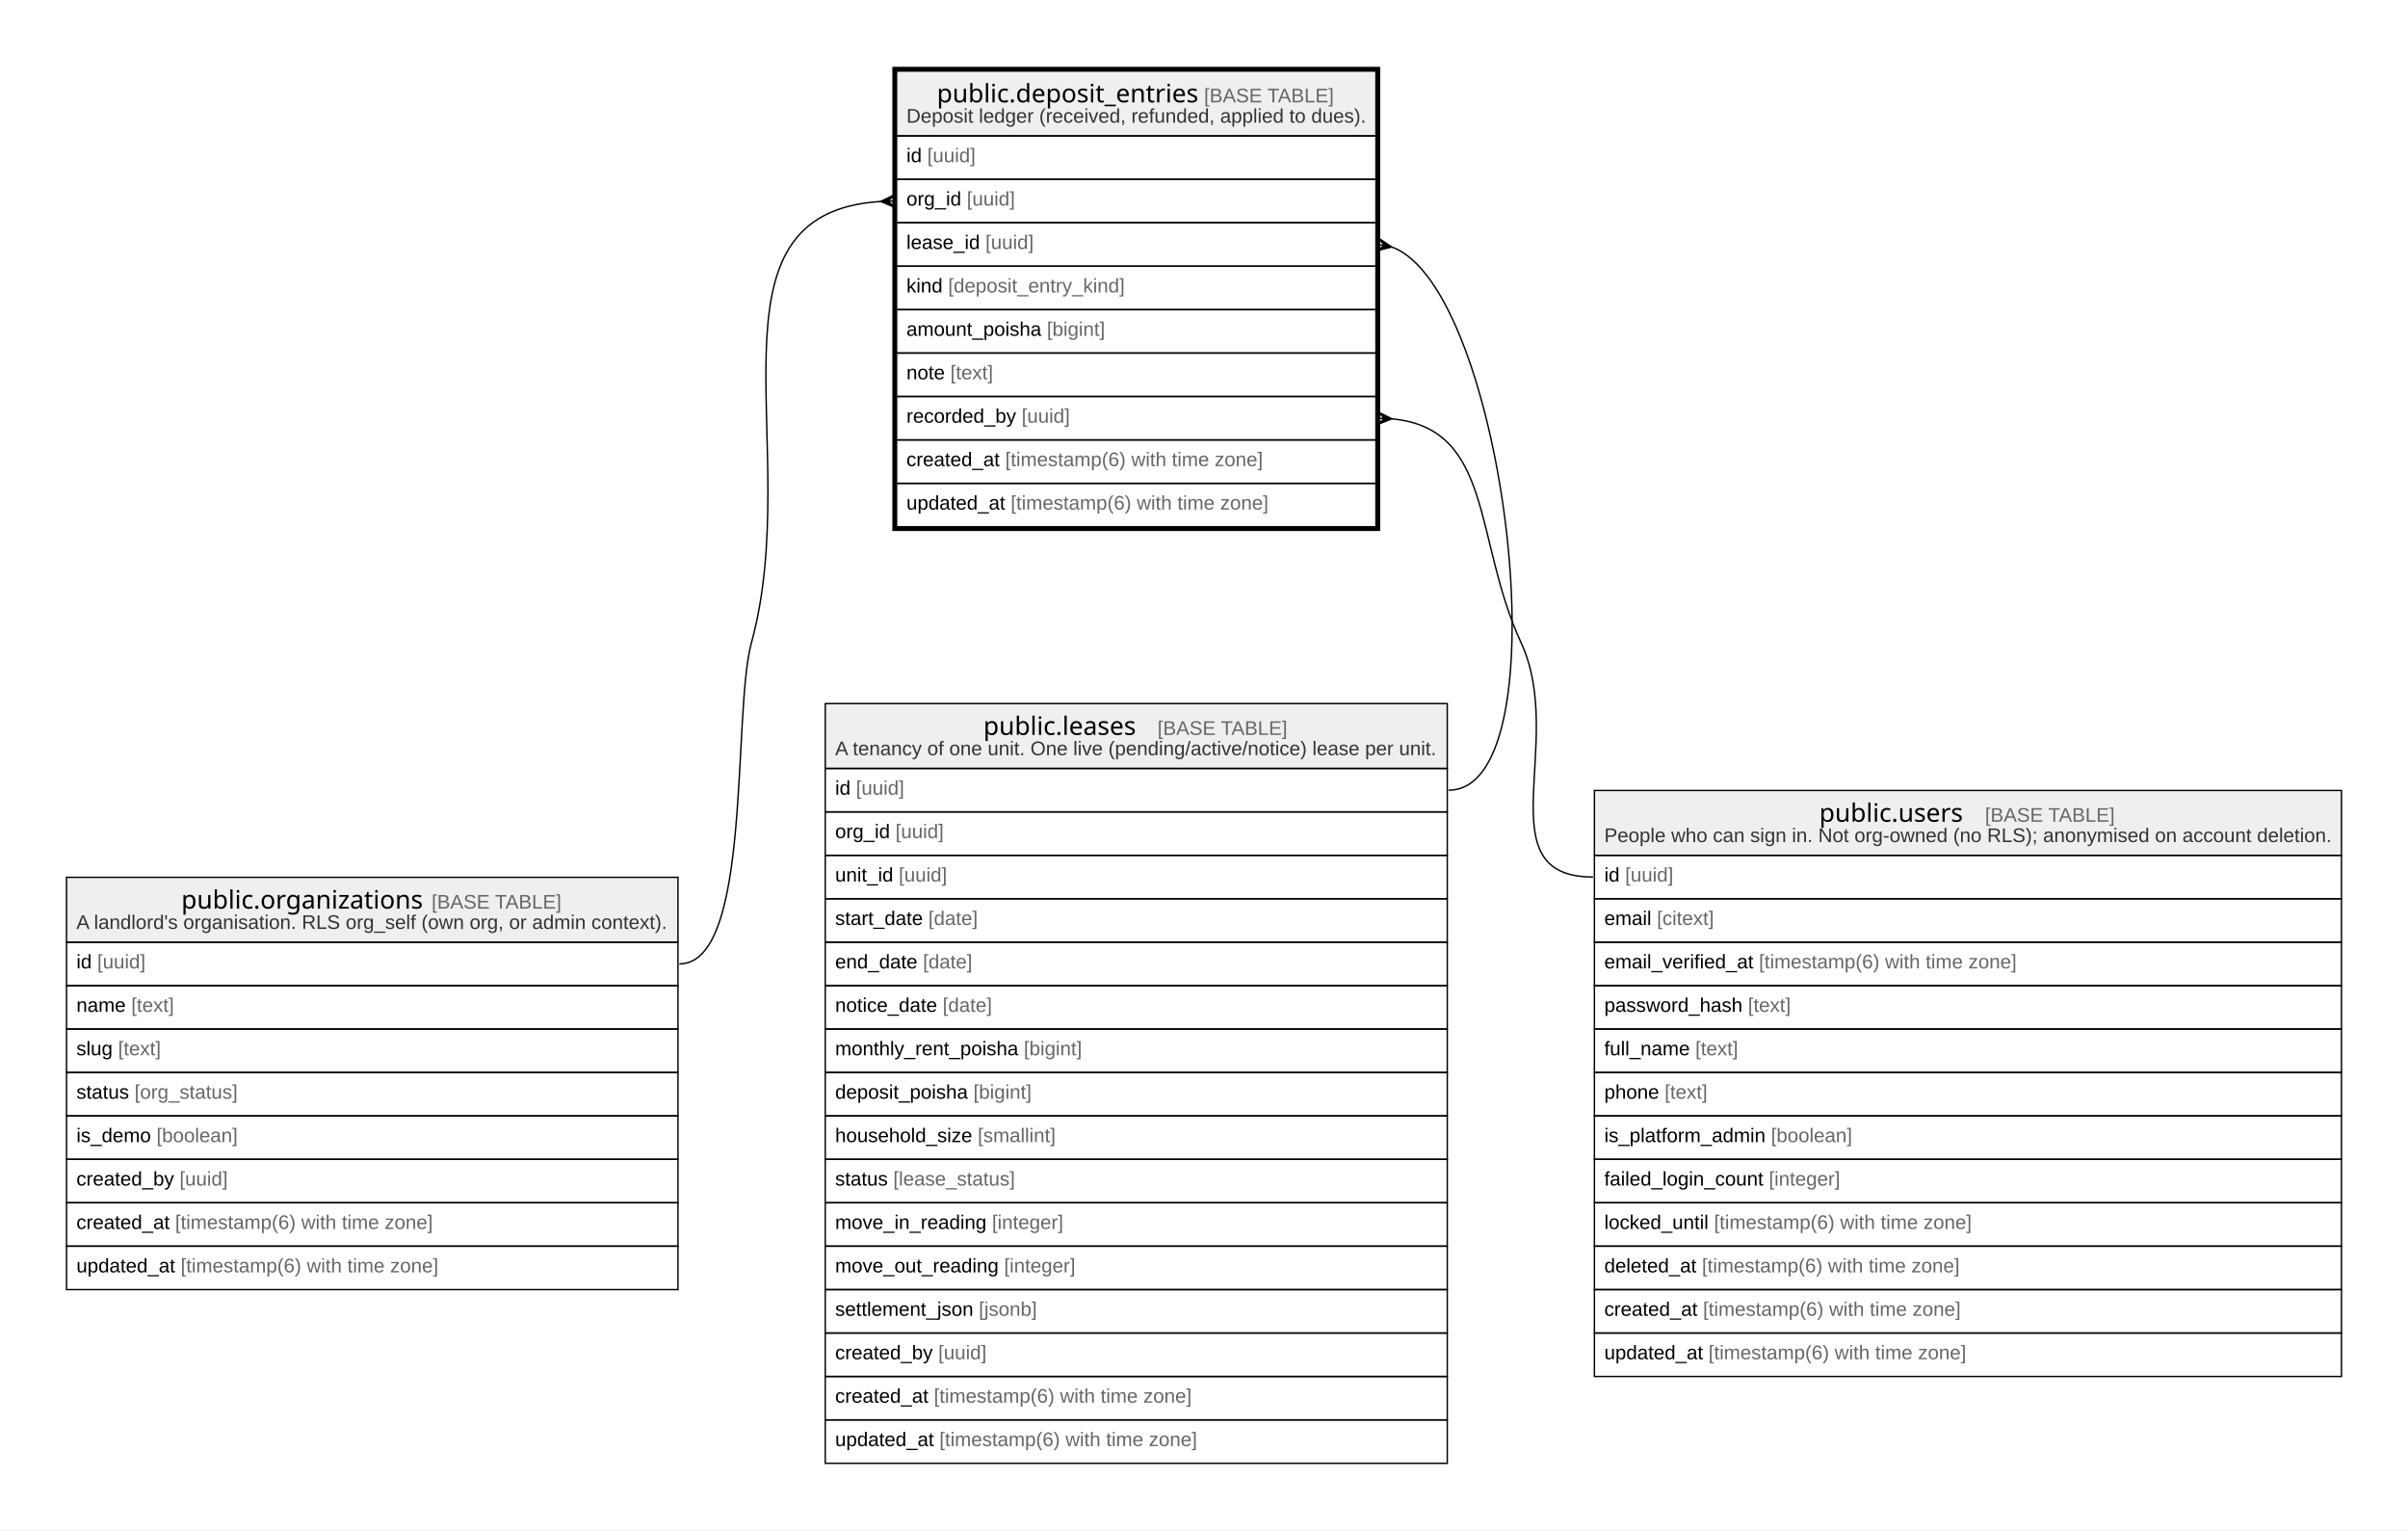
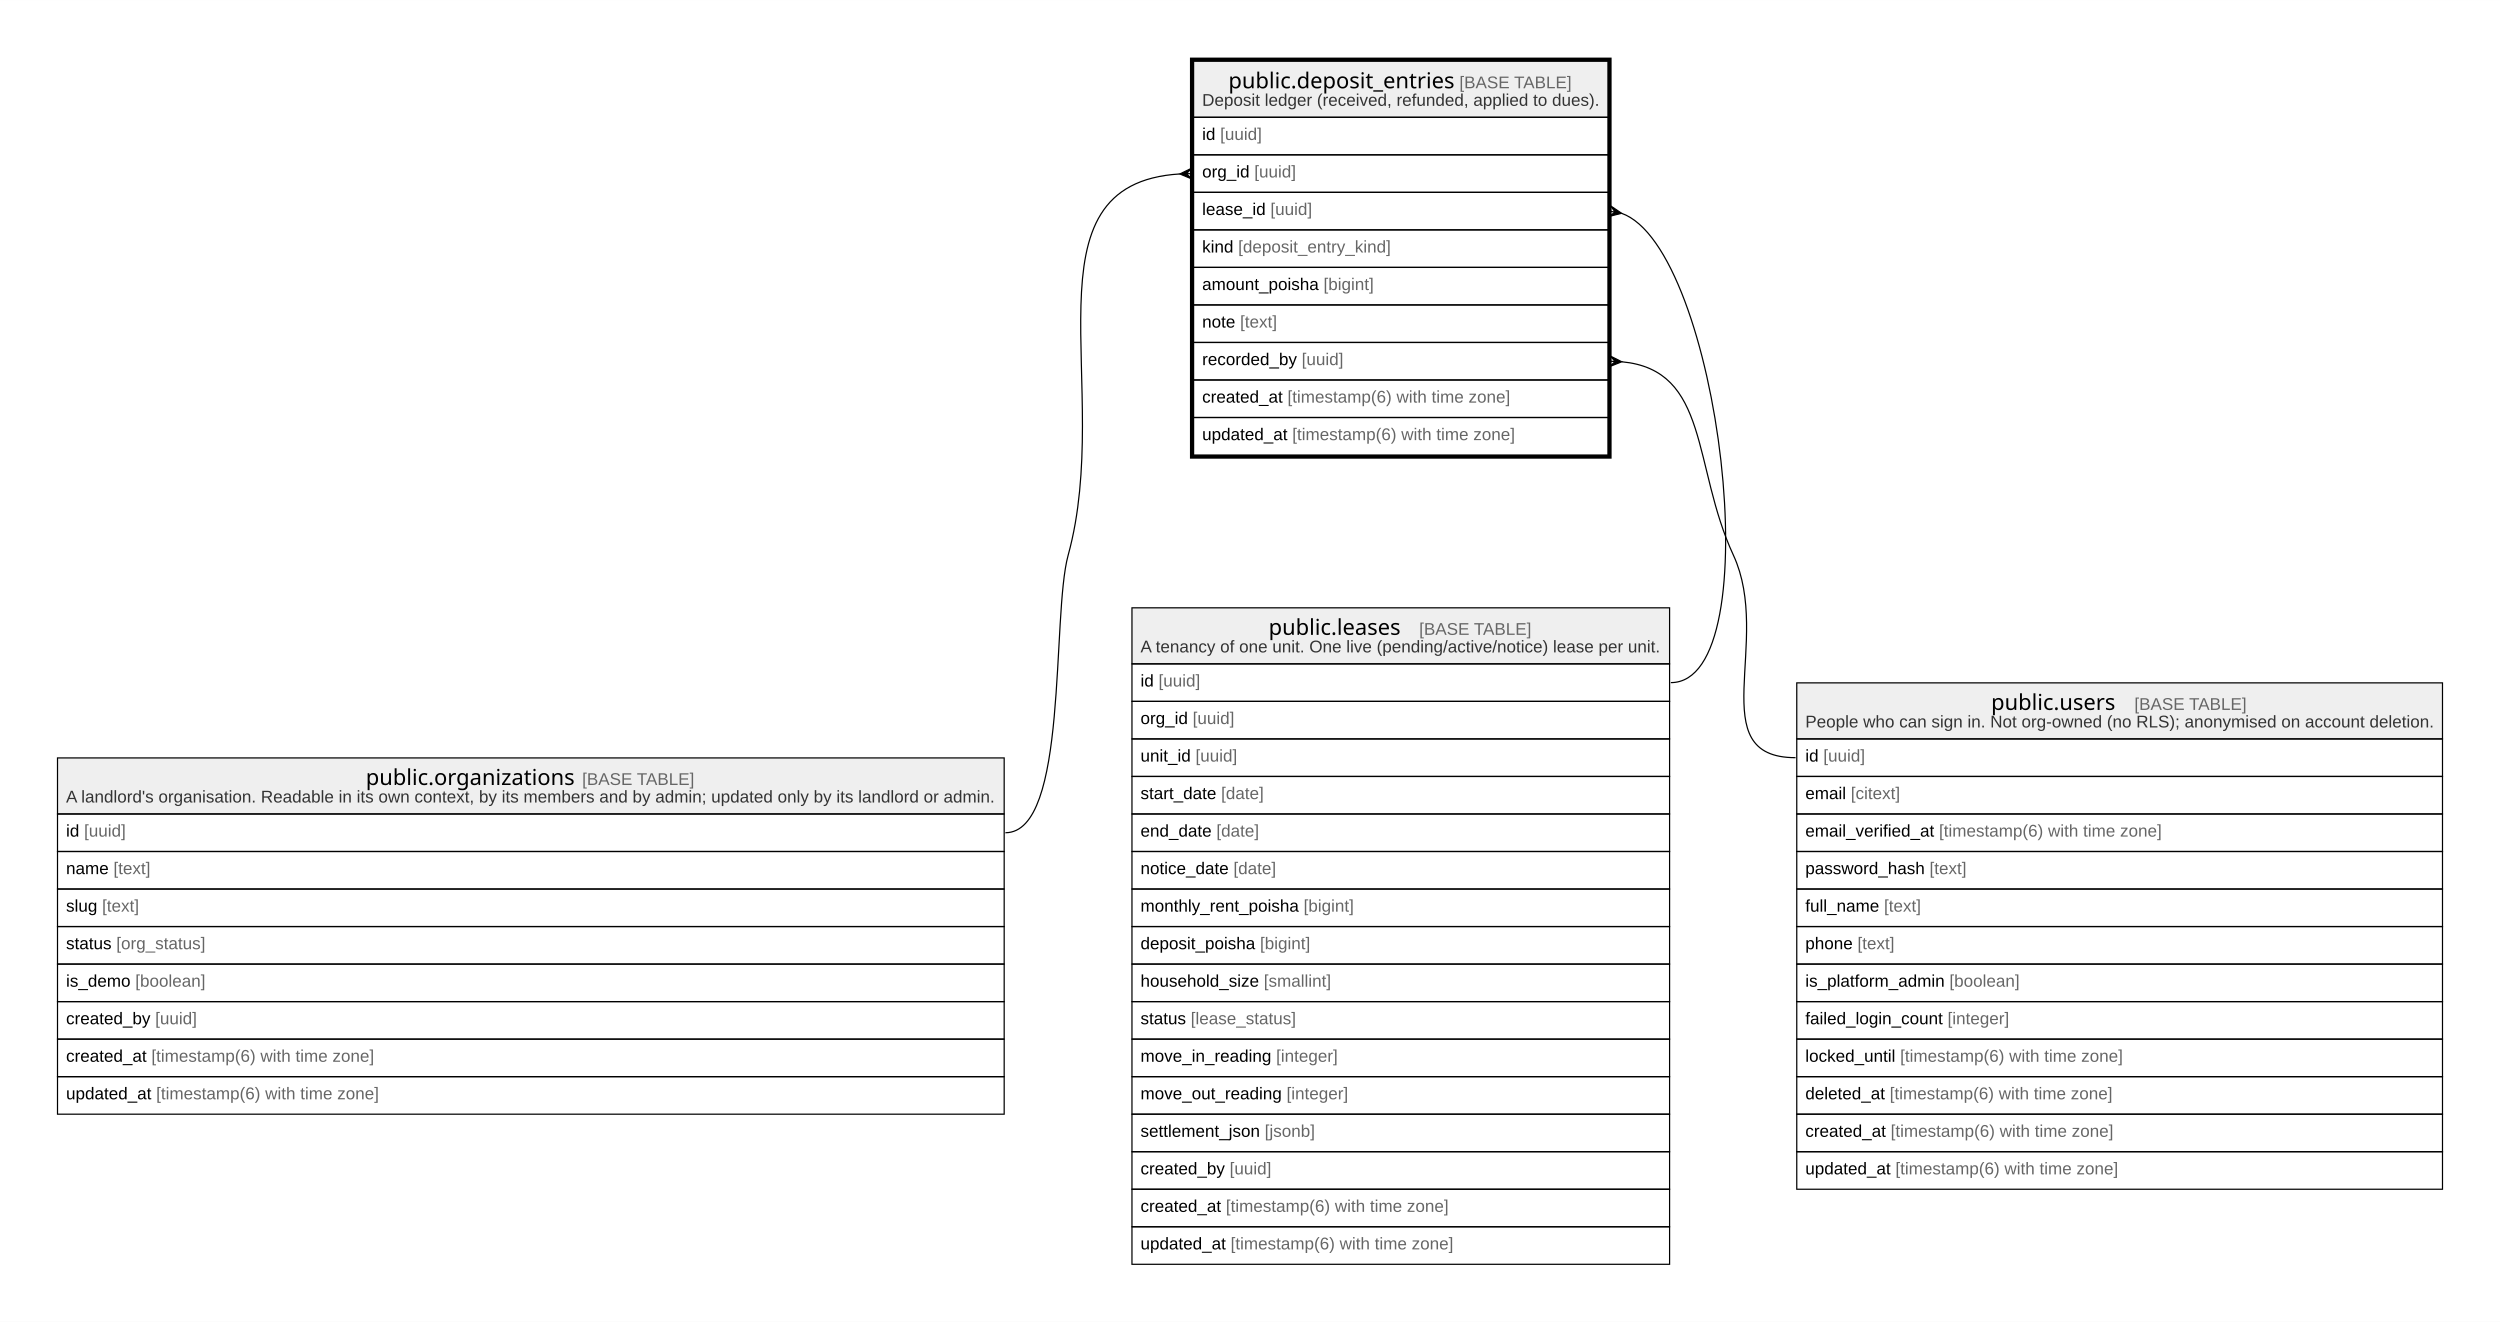
- <svg xmlns="http://www.w3.org/2000/svg" width="1708pt" height="1085pt" viewBox="0.00 0.00 1708.28 1084.80">
+ <svg xmlns="http://www.w3.org/2000/svg" width="2052pt" height="1085pt" viewBox="0.00 0.00 2051.88 1084.80">
  <g id="graph0" class="graph" transform="scale(1 1) rotate(0) translate(4 1080.8)">
-     <polygon fill="white" stroke="none" points="-4,4 -4,-1080.8 1704.28,-1080.8 1704.28,4 -4,4" />
+     <polygon fill="white" stroke="none" points="-4,4 -4,-1080.8 2047.88,-1080.8 2047.88,4 -4,4" />
    <g id="node1" class="node">
-       <polygon fill="#efefef" stroke="none" points="632.04,-984.6 632.04,-1030.6 972.13,-1030.6 972.13,-984.6 632.04,-984.6" />
-       <polygon fill="none" stroke="black" points="632.04,-984.6 632.04,-1030.6 972.13,-1030.6 972.13,-984.6 632.04,-984.6" />
-       <text text-anchor="start" x="660.61" y="-1008.4" font-family="Arial Bold" font-size="18.00">public.deposit_entries</text>
-       <text text-anchor="start" x="819.08" y="-1008.4" font-family="Arial" font-size="14.00">    </text>
-       <text text-anchor="start" x="850.19" y="-1008.4" font-family="Arial" font-size="14.00" fill="#666666">[BASE TABLE]</text>
-       <text text-anchor="start" x="639.04" y="-994" font-family="Arial" font-size="14.00" fill="#333333">Deposit ledger (received, refunded, applied to dues).</text>
-       <polygon fill="none" stroke="black" points="632.04,-953.8 632.04,-984.6 972.13,-984.6 972.13,-953.8 632.04,-953.8" />
-       <text text-anchor="start" x="639.04" y="-966" font-family="Arial" font-size="14.00">id </text>
-       <text text-anchor="start" x="653.83" y="-966" font-family="Arial" font-size="14.00" fill="#666666">[uuid]</text>
-       <polygon fill="none" stroke="black" points="632.04,-923 632.04,-953.8 972.13,-953.8 972.13,-923 632.04,-923" />
-       <text text-anchor="start" x="639.04" y="-935.2" font-family="Arial" font-size="14.00">org_id </text>
-       <text text-anchor="start" x="681.85" y="-935.2" font-family="Arial" font-size="14.00" fill="#666666">[uuid]</text>
-       <polygon fill="none" stroke="black" points="632.04,-892.2 632.04,-923 972.13,-923 972.13,-892.2 632.04,-892.2" />
-       <text text-anchor="start" x="639.04" y="-904.4" font-family="Arial" font-size="14.00">lease_id </text>
-       <text text-anchor="start" x="695.08" y="-904.4" font-family="Arial" font-size="14.00" fill="#666666">[uuid]</text>
-       <polygon fill="none" stroke="black" points="632.04,-861.4 632.04,-892.2 972.13,-892.2 972.13,-861.4 632.04,-861.4" />
-       <text text-anchor="start" x="639.04" y="-873.6" font-family="Arial" font-size="14.00">kind </text>
-       <text text-anchor="start" x="668.62" y="-873.6" font-family="Arial" font-size="14.00" fill="#666666">[deposit_entry_kind]</text>
-       <polygon fill="none" stroke="black" points="632.04,-830.6 632.04,-861.4 972.13,-861.4 972.13,-830.6 632.04,-830.6" />
-       <text text-anchor="start" x="639.04" y="-842.8" font-family="Arial" font-size="14.00">amount_poisha </text>
-       <text text-anchor="start" x="738.67" y="-842.8" font-family="Arial" font-size="14.00" fill="#666666">[bigint]</text>
-       <polygon fill="none" stroke="black" points="632.04,-799.8 632.04,-830.6 972.13,-830.6 972.13,-799.8 632.04,-799.8" />
-       <text text-anchor="start" x="639.04" y="-812" font-family="Arial" font-size="14.00">note </text>
-       <text text-anchor="start" x="670.18" y="-812" font-family="Arial" font-size="14.00" fill="#666666">[text]</text>
-       <polygon fill="none" stroke="black" points="632.04,-769 632.04,-799.8 972.13,-799.8 972.13,-769 632.04,-769" />
-       <text text-anchor="start" x="639.04" y="-781.2" font-family="Arial" font-size="14.00">recorded_by </text>
-       <text text-anchor="start" x="720.76" y="-781.2" font-family="Arial" font-size="14.00" fill="#666666">[uuid]</text>
-       <polygon fill="none" stroke="black" points="632.04,-738.2 632.04,-769 972.13,-769 972.13,-738.2 632.04,-738.2" />
-       <text text-anchor="start" x="639.04" y="-750.4" font-family="Arial" font-size="14.00">created_at </text>
-       <text text-anchor="start" x="709.09" y="-750.4" font-family="Arial" font-size="14.00" fill="#666666">[timestamp(6) with time zone]</text>
-       <polygon fill="none" stroke="black" points="632.04,-707.4 632.04,-738.2 972.13,-738.2 972.13,-707.4 632.04,-707.4" />
-       <text text-anchor="start" x="639.04" y="-719.6" font-family="Arial" font-size="14.00">updated_at </text>
-       <text text-anchor="start" x="713" y="-719.6" font-family="Arial" font-size="14.00" fill="#666666">[timestamp(6) with time zone]</text>
-       <polygon fill="none" stroke="black" stroke-width="3" points="630.54,-705.9 630.54,-1032.1 973.63,-1032.1 973.63,-705.9 630.54,-705.9" />
+       <polygon fill="#efefef" stroke="none" points="975.65,-984.6 975.65,-1030.6 1315.73,-1030.6 1315.73,-984.6 975.65,-984.6" />
+       <polygon fill="none" stroke="black" points="975.65,-984.6 975.65,-1030.6 1315.73,-1030.6 1315.73,-984.6 975.65,-984.6" />
+       <text text-anchor="start" x="1004.21" y="-1008.4" font-family="Arial Bold" font-size="18.00">public.deposit_entries</text>
+       <text text-anchor="start" x="1162.68" y="-1008.4" font-family="Arial" font-size="14.00">    </text>
+       <text text-anchor="start" x="1193.8" y="-1008.4" font-family="Arial" font-size="14.00" fill="#666666">[BASE TABLE]</text>
+       <text text-anchor="start" x="982.65" y="-994" font-family="Arial" font-size="14.00" fill="#333333">Deposit ledger (received, refunded, applied to dues).</text>
+       <polygon fill="none" stroke="black" points="975.65,-953.8 975.65,-984.6 1315.73,-984.6 1315.73,-953.8 975.65,-953.8" />
+       <text text-anchor="start" x="982.65" y="-966" font-family="Arial" font-size="14.00">id </text>
+       <text text-anchor="start" x="997.43" y="-966" font-family="Arial" font-size="14.00" fill="#666666">[uuid]</text>
+       <polygon fill="none" stroke="black" points="975.65,-923 975.65,-953.8 1315.73,-953.8 1315.73,-923 975.65,-923" />
+       <text text-anchor="start" x="982.65" y="-935.2" font-family="Arial" font-size="14.00">org_id </text>
+       <text text-anchor="start" x="1025.45" y="-935.2" font-family="Arial" font-size="14.00" fill="#666666">[uuid]</text>
+       <polygon fill="none" stroke="black" points="975.65,-892.2 975.65,-923 1315.73,-923 1315.73,-892.2 975.65,-892.2" />
+       <text text-anchor="start" x="982.65" y="-904.4" font-family="Arial" font-size="14.00">lease_id </text>
+       <text text-anchor="start" x="1038.69" y="-904.4" font-family="Arial" font-size="14.00" fill="#666666">[uuid]</text>
+       <polygon fill="none" stroke="black" points="975.65,-861.4 975.65,-892.2 1315.73,-892.2 1315.73,-861.4 975.65,-861.4" />
+       <text text-anchor="start" x="982.65" y="-873.6" font-family="Arial" font-size="14.00">kind </text>
+       <text text-anchor="start" x="1012.22" y="-873.6" font-family="Arial" font-size="14.00" fill="#666666">[deposit_entry_kind]</text>
+       <polygon fill="none" stroke="black" points="975.65,-830.6 975.65,-861.4 1315.73,-861.4 1315.73,-830.6 975.65,-830.6" />
+       <text text-anchor="start" x="982.65" y="-842.8" font-family="Arial" font-size="14.00">amount_poisha </text>
+       <text text-anchor="start" x="1082.27" y="-842.8" font-family="Arial" font-size="14.00" fill="#666666">[bigint]</text>
+       <polygon fill="none" stroke="black" points="975.65,-799.8 975.65,-830.6 1315.73,-830.6 1315.73,-799.8 975.65,-799.8" />
+       <text text-anchor="start" x="982.65" y="-812" font-family="Arial" font-size="14.00">note </text>
+       <text text-anchor="start" x="1013.78" y="-812" font-family="Arial" font-size="14.00" fill="#666666">[text]</text>
+       <polygon fill="none" stroke="black" points="975.65,-769 975.65,-799.8 1315.73,-799.8 1315.73,-769 975.65,-769" />
+       <text text-anchor="start" x="982.65" y="-781.2" font-family="Arial" font-size="14.00">recorded_by </text>
+       <text text-anchor="start" x="1064.36" y="-781.2" font-family="Arial" font-size="14.00" fill="#666666">[uuid]</text>
+       <polygon fill="none" stroke="black" points="975.65,-738.2 975.65,-769 1315.73,-769 1315.73,-738.2 975.65,-738.2" />
+       <text text-anchor="start" x="982.65" y="-750.4" font-family="Arial" font-size="14.00">created_at </text>
+       <text text-anchor="start" x="1052.69" y="-750.4" font-family="Arial" font-size="14.00" fill="#666666">[timestamp(6) with time zone]</text>
+       <polygon fill="none" stroke="black" points="975.65,-707.4 975.65,-738.2 1315.73,-738.2 1315.73,-707.4 975.65,-707.4" />
+       <text text-anchor="start" x="982.65" y="-719.6" font-family="Arial" font-size="14.00">updated_at </text>
+       <text text-anchor="start" x="1056.6" y="-719.6" font-family="Arial" font-size="14.00" fill="#666666">[timestamp(6) with time zone]</text>
+       <polygon fill="none" stroke="black" stroke-width="3" points="974.15,-705.9 974.15,-1032.1 1317.23,-1032.1 1317.23,-705.9 974.15,-705.9" />
    </g>
    <g id="node2" class="node">
-       <polygon fill="#efefef" stroke="none" points="43.2,-412.8 43.2,-458.8 476.97,-458.8 476.97,-412.8 43.2,-412.8" />
-       <polygon fill="none" stroke="black" points="43.2,-412.8 43.2,-458.8 476.97,-458.8 476.97,-412.8 43.2,-412.8" />
-       <text text-anchor="start" x="124.61" y="-436.6" font-family="Arial Bold" font-size="18.00">public.organizations</text>
-       <text text-anchor="start" x="271.07" y="-436.6" font-family="Arial" font-size="14.00">    </text>
-       <text text-anchor="start" x="302.19" y="-436.6" font-family="Arial" font-size="14.00" fill="#666666">[BASE TABLE]</text>
-       <text text-anchor="start" x="50.2" y="-422.2" font-family="Arial" font-size="14.00" fill="#333333">A landlord's organisation. RLS org_self (own org, or admin context).</text>
-       <polygon fill="none" stroke="black" points="43.2,-382 43.2,-412.8 476.97,-412.8 476.97,-382 43.2,-382" />
+       <polygon fill="#efefef" stroke="none" points="43.2,-412.8 43.2,-458.8 820.18,-458.8 820.18,-412.8 43.2,-412.8" />
+       <polygon fill="none" stroke="black" points="43.2,-412.8 43.2,-458.8 820.18,-458.8 820.18,-412.8 43.2,-412.8" />
+       <text text-anchor="start" x="296.21" y="-436.6" font-family="Arial Bold" font-size="18.00">public.organizations</text>
+       <text text-anchor="start" x="442.68" y="-436.6" font-family="Arial" font-size="14.00">    </text>
+       <text text-anchor="start" x="473.79" y="-436.6" font-family="Arial" font-size="14.00" fill="#666666">[BASE TABLE]</text>
+       <text text-anchor="start" x="50.2" y="-422.2" font-family="Arial" font-size="14.00" fill="#333333">A landlord's organisation. Readable in its own context, by its members and by admin; updated only by its landlord or admin.</text>
+       <polygon fill="none" stroke="black" points="43.2,-382 43.2,-412.8 820.18,-412.8 820.18,-382 43.2,-382" />
      <text text-anchor="start" x="50.2" y="-394.2" font-family="Arial" font-size="14.00">id </text>
      <text text-anchor="start" x="64.99" y="-394.2" font-family="Arial" font-size="14.00" fill="#666666">[uuid]</text>
-       <polygon fill="none" stroke="black" points="43.2,-351.2 43.2,-382 476.97,-382 476.97,-351.2 43.2,-351.2" />
+       <polygon fill="none" stroke="black" points="43.2,-351.2 43.2,-382 820.18,-382 820.18,-351.2 43.2,-351.2" />
      <text text-anchor="start" x="50.2" y="-363.4" font-family="Arial" font-size="14.00">name </text>
      <text text-anchor="start" x="89.11" y="-363.4" font-family="Arial" font-size="14.00" fill="#666666">[text]</text>
-       <polygon fill="none" stroke="black" points="43.2,-320.4 43.2,-351.2 476.97,-351.2 476.97,-320.4 43.2,-320.4" />
+       <polygon fill="none" stroke="black" points="43.2,-320.4 43.2,-351.2 820.18,-351.2 820.18,-320.4 43.2,-320.4" />
      <text text-anchor="start" x="50.2" y="-332.6" font-family="Arial" font-size="14.00">slug </text>
      <text text-anchor="start" x="79.77" y="-332.6" font-family="Arial" font-size="14.00" fill="#666666">[text]</text>
-       <polygon fill="none" stroke="black" points="43.2,-289.6 43.2,-320.4 476.97,-320.4 476.97,-289.6 43.2,-289.6" />
+       <polygon fill="none" stroke="black" points="43.2,-289.6 43.2,-320.4 820.18,-320.4 820.18,-289.6 43.2,-289.6" />
      <text text-anchor="start" x="50.2" y="-301.8" font-family="Arial" font-size="14.00">status </text>
      <text text-anchor="start" x="91.44" y="-301.8" font-family="Arial" font-size="14.00" fill="#666666">[org_status]</text>
-       <polygon fill="none" stroke="black" points="43.2,-258.8 43.2,-289.6 476.97,-289.6 476.97,-258.8 43.2,-258.8" />
+       <polygon fill="none" stroke="black" points="43.2,-258.8 43.2,-289.6 820.18,-289.6 820.18,-258.8 43.2,-258.8" />
      <text text-anchor="start" x="50.2" y="-271" font-family="Arial" font-size="14.00">is_demo </text>
      <text text-anchor="start" x="107.01" y="-271" font-family="Arial" font-size="14.00" fill="#666666">[boolean]</text>
-       <polygon fill="none" stroke="black" points="43.2,-228 43.2,-258.8 476.97,-258.8 476.97,-228 43.2,-228" />
+       <polygon fill="none" stroke="black" points="43.2,-228 43.2,-258.8 820.18,-258.8 820.18,-228 43.2,-228" />
      <text text-anchor="start" x="50.2" y="-240.2" font-family="Arial" font-size="14.00">created_by </text>
      <text text-anchor="start" x="123.36" y="-240.2" font-family="Arial" font-size="14.00" fill="#666666">[uuid]</text>
-       <polygon fill="none" stroke="black" points="43.2,-197.2 43.2,-228 476.97,-228 476.97,-197.2 43.2,-197.2" />
+       <polygon fill="none" stroke="black" points="43.2,-197.2 43.2,-228 820.18,-228 820.18,-197.2 43.2,-197.2" />
      <text text-anchor="start" x="50.2" y="-209.4" font-family="Arial" font-size="14.00">created_at </text>
      <text text-anchor="start" x="120.25" y="-209.4" font-family="Arial" font-size="14.00" fill="#666666">[timestamp(6) with time zone]</text>
-       <polygon fill="none" stroke="black" points="43.2,-166.4 43.2,-197.2 476.97,-197.2 476.97,-166.4 43.2,-166.4" />
+       <polygon fill="none" stroke="black" points="43.2,-166.4 43.2,-197.2 820.18,-197.2 820.18,-166.4 43.2,-166.4" />
      <text text-anchor="start" x="50.2" y="-178.6" font-family="Arial" font-size="14.00">updated_at </text>
      <text text-anchor="start" x="124.16" y="-178.6" font-family="Arial" font-size="14.00" fill="#666666">[timestamp(6) with time zone]</text>
    </g>
    <g id="edge1" class="edge">
-       <path fill="none" stroke="black" d="M620.73,-938.1C488.64,-930.02 566.87,-762.93 529.09,-625.2 515.36,-575.17 529.86,-397.4 477.97,-397.4" />
-       <polygon fill="black" stroke="black" points="620.71,-938.09 630.58,-942.89 626.05,-938.25 630.37,-938.38 630.37,-938.38 630.37,-938.38 626.05,-938.25 630.84,-933.89 620.71,-938.09" />
+       <path fill="none" stroke="black" d="M964.33,-938.1C832.25,-930.02 910.58,-762.9 872.69,-625.2 858.92,-575.16 873.08,-397.4 821.18,-397.4" />
+       <polygon fill="black" stroke="black" points="964.32,-938.09 974.18,-942.89 969.65,-938.25 973.98,-938.38 973.98,-938.38 973.98,-938.38 969.65,-938.25 974.44,-933.89 964.32,-938.09" />
    </g>
    <g id="node3" class="node">
-       <polygon fill="#efefef" stroke="none" points="581.46,-536 581.46,-582 1022.72,-582 1022.72,-536 581.46,-536" />
-       <polygon fill="none" stroke="black" points="581.46,-536 581.46,-582 1022.72,-582 1022.72,-536 581.46,-536" />
-       <text text-anchor="start" x="693.61" y="-559.8" font-family="Arial Bold" font-size="18.00">public.leases</text>
-       <text text-anchor="start" x="786.08" y="-559.8" font-family="Arial" font-size="14.00">    </text>
-       <text text-anchor="start" x="817.19" y="-559.8" font-family="Arial" font-size="14.00" fill="#666666">[BASE TABLE]</text>
-       <text text-anchor="start" x="588.46" y="-545.4" font-family="Arial" font-size="14.00" fill="#333333">A tenancy of one unit. One live (pending/active/notice) lease per unit.</text>
-       <polygon fill="none" stroke="black" points="581.46,-505.2 581.46,-536 1022.72,-536 1022.72,-505.2 581.46,-505.2" />
-       <text text-anchor="start" x="588.46" y="-517.4" font-family="Arial" font-size="14.00">id </text>
-       <text text-anchor="start" x="603.24" y="-517.4" font-family="Arial" font-size="14.00" fill="#666666">[uuid]</text>
-       <polygon fill="none" stroke="black" points="581.46,-474.4 581.46,-505.2 1022.72,-505.2 1022.72,-474.4 581.46,-474.4" />
-       <text text-anchor="start" x="588.46" y="-486.6" font-family="Arial" font-size="14.00">org_id </text>
-       <text text-anchor="start" x="631.26" y="-486.6" font-family="Arial" font-size="14.00" fill="#666666">[uuid]</text>
-       <polygon fill="none" stroke="black" points="581.46,-443.6 581.46,-474.4 1022.72,-474.4 1022.72,-443.6 581.46,-443.6" />
-       <text text-anchor="start" x="588.46" y="-455.8" font-family="Arial" font-size="14.00">unit_id </text>
-       <text text-anchor="start" x="633.6" y="-455.8" font-family="Arial" font-size="14.00" fill="#666666">[uuid]</text>
-       <polygon fill="none" stroke="black" points="581.46,-412.8 581.46,-443.6 1022.72,-443.6 1022.72,-412.8 581.46,-412.8" />
-       <text text-anchor="start" x="588.46" y="-425" font-family="Arial" font-size="14.00">start_date </text>
-       <text text-anchor="start" x="654.61" y="-425" font-family="Arial" font-size="14.00" fill="#666666">[date]</text>
-       <polygon fill="none" stroke="black" points="581.46,-382 581.46,-412.8 1022.72,-412.8 1022.72,-382 581.46,-382" />
-       <text text-anchor="start" x="588.46" y="-394.2" font-family="Arial" font-size="14.00">end_date </text>
-       <text text-anchor="start" x="650.74" y="-394.2" font-family="Arial" font-size="14.00" fill="#666666">[date]</text>
-       <polygon fill="none" stroke="black" points="581.46,-351.2 581.46,-382 1022.72,-382 1022.72,-351.2 581.46,-351.2" />
-       <text text-anchor="start" x="588.46" y="-363.4" font-family="Arial" font-size="14.00">notice_date </text>
-       <text text-anchor="start" x="664.74" y="-363.4" font-family="Arial" font-size="14.00" fill="#666666">[date]</text>
-       <polygon fill="none" stroke="black" points="581.46,-320.4 581.46,-351.2 1022.72,-351.2 1022.72,-320.4 581.46,-320.4" />
-       <text text-anchor="start" x="588.46" y="-332.6" font-family="Arial" font-size="14.00">monthly_rent_poisha </text>
-       <text text-anchor="start" x="722.32" y="-332.6" font-family="Arial" font-size="14.00" fill="#666666">[bigint]</text>
-       <polygon fill="none" stroke="black" points="581.46,-289.6 581.46,-320.4 1022.72,-320.4 1022.72,-289.6 581.46,-289.6" />
-       <text text-anchor="start" x="588.46" y="-301.8" font-family="Arial" font-size="14.00">deposit_poisha </text>
-       <text text-anchor="start" x="686.53" y="-301.8" font-family="Arial" font-size="14.00" fill="#666666">[bigint]</text>
-       <polygon fill="none" stroke="black" points="581.46,-258.8 581.46,-289.6 1022.72,-289.6 1022.72,-258.8 581.46,-258.8" />
-       <text text-anchor="start" x="588.46" y="-271" font-family="Arial" font-size="14.00">household_size </text>
-       <text text-anchor="start" x="689.64" y="-271" font-family="Arial" font-size="14.00" fill="#666666">[smallint]</text>
-       <polygon fill="none" stroke="black" points="581.46,-228 581.46,-258.8 1022.72,-258.8 1022.72,-228 581.46,-228" />
-       <text text-anchor="start" x="588.46" y="-240.2" font-family="Arial" font-size="14.00">status </text>
-       <text text-anchor="start" x="629.7" y="-240.2" font-family="Arial" font-size="14.00" fill="#666666">[lease_status]</text>
-       <polygon fill="none" stroke="black" points="581.46,-197.2 581.46,-228 1022.72,-228 1022.72,-197.2 581.46,-197.2" />
-       <text text-anchor="start" x="588.46" y="-209.4" font-family="Arial" font-size="14.00">move_in_reading </text>
-       <text text-anchor="start" x="699.75" y="-209.4" font-family="Arial" font-size="14.00" fill="#666666">[integer]</text>
-       <polygon fill="none" stroke="black" points="581.46,-166.4 581.46,-197.2 1022.72,-197.2 1022.72,-166.4 581.46,-166.4" />
-       <text text-anchor="start" x="588.46" y="-178.6" font-family="Arial" font-size="14.00">move_out_reading </text>
-       <text text-anchor="start" x="708.32" y="-178.6" font-family="Arial" font-size="14.00" fill="#666666">[integer]</text>
-       <polygon fill="none" stroke="black" points="581.46,-135.6 581.46,-166.4 1022.72,-166.4 1022.72,-135.6 581.46,-135.6" />
-       <text text-anchor="start" x="588.46" y="-147.8" font-family="Arial" font-size="14.00">settlement_json </text>
-       <text text-anchor="start" x="690.4" y="-147.8" font-family="Arial" font-size="14.00" fill="#666666">[jsonb]</text>
-       <polygon fill="none" stroke="black" points="581.46,-104.8 581.46,-135.6 1022.72,-135.6 1022.72,-104.8 581.46,-104.8" />
-       <text text-anchor="start" x="588.46" y="-117" font-family="Arial" font-size="14.00">created_by </text>
-       <text text-anchor="start" x="661.62" y="-117" font-family="Arial" font-size="14.00" fill="#666666">[uuid]</text>
-       <polygon fill="none" stroke="black" points="581.46,-74 581.46,-104.8 1022.72,-104.8 1022.72,-74 581.46,-74" />
-       <text text-anchor="start" x="588.46" y="-86.2" font-family="Arial" font-size="14.00">created_at </text>
-       <text text-anchor="start" x="658.51" y="-86.2" font-family="Arial" font-size="14.00" fill="#666666">[timestamp(6) with time zone]</text>
-       <polygon fill="none" stroke="black" points="581.46,-43.2 581.46,-74 1022.72,-74 1022.72,-43.2 581.46,-43.2" />
-       <text text-anchor="start" x="588.46" y="-55.4" font-family="Arial" font-size="14.00">updated_at </text>
-       <text text-anchor="start" x="662.42" y="-55.4" font-family="Arial" font-size="14.00" fill="#666666">[timestamp(6) with time zone]</text>
+       <polygon fill="#efefef" stroke="none" points="925.06,-536 925.06,-582 1366.32,-582 1366.32,-536 925.06,-536" />
+       <polygon fill="none" stroke="black" points="925.06,-536 925.06,-582 1366.32,-582 1366.32,-536 925.06,-536" />
+       <text text-anchor="start" x="1037.21" y="-559.8" font-family="Arial Bold" font-size="18.00">public.leases</text>
+       <text text-anchor="start" x="1129.68" y="-559.8" font-family="Arial" font-size="14.00">    </text>
+       <text text-anchor="start" x="1160.8" y="-559.8" font-family="Arial" font-size="14.00" fill="#666666">[BASE TABLE]</text>
+       <text text-anchor="start" x="932.06" y="-545.4" font-family="Arial" font-size="14.00" fill="#333333">A tenancy of one unit. One live (pending/active/notice) lease per unit.</text>
+       <polygon fill="none" stroke="black" points="925.06,-505.2 925.06,-536 1366.32,-536 1366.32,-505.2 925.06,-505.2" />
+       <text text-anchor="start" x="932.06" y="-517.4" font-family="Arial" font-size="14.00">id </text>
+       <text text-anchor="start" x="946.85" y="-517.4" font-family="Arial" font-size="14.00" fill="#666666">[uuid]</text>
+       <polygon fill="none" stroke="black" points="925.06,-474.4 925.06,-505.2 1366.32,-505.2 1366.32,-474.4 925.06,-474.4" />
+       <text text-anchor="start" x="932.06" y="-486.6" font-family="Arial" font-size="14.00">org_id </text>
+       <text text-anchor="start" x="974.87" y="-486.6" font-family="Arial" font-size="14.00" fill="#666666">[uuid]</text>
+       <polygon fill="none" stroke="black" points="925.06,-443.6 925.06,-474.4 1366.32,-474.4 1366.32,-443.6 925.06,-443.6" />
+       <text text-anchor="start" x="932.06" y="-455.8" font-family="Arial" font-size="14.00">unit_id </text>
+       <text text-anchor="start" x="977.2" y="-455.8" font-family="Arial" font-size="14.00" fill="#666666">[uuid]</text>
+       <polygon fill="none" stroke="black" points="925.06,-412.8 925.06,-443.6 1366.32,-443.6 1366.32,-412.8 925.06,-412.8" />
+       <text text-anchor="start" x="932.06" y="-425" font-family="Arial" font-size="14.00">start_date </text>
+       <text text-anchor="start" x="998.21" y="-425" font-family="Arial" font-size="14.00" fill="#666666">[date]</text>
+       <polygon fill="none" stroke="black" points="925.06,-382 925.06,-412.8 1366.32,-412.8 1366.32,-382 925.06,-382" />
+       <text text-anchor="start" x="932.06" y="-394.2" font-family="Arial" font-size="14.00">end_date </text>
+       <text text-anchor="start" x="994.34" y="-394.2" font-family="Arial" font-size="14.00" fill="#666666">[date]</text>
+       <polygon fill="none" stroke="black" points="925.06,-351.2 925.06,-382 1366.32,-382 1366.32,-351.2 925.06,-351.2" />
+       <text text-anchor="start" x="932.06" y="-363.4" font-family="Arial" font-size="14.00">notice_date </text>
+       <text text-anchor="start" x="1008.34" y="-363.4" font-family="Arial" font-size="14.00" fill="#666666">[date]</text>
+       <polygon fill="none" stroke="black" points="925.06,-320.4 925.06,-351.2 1366.32,-351.2 1366.32,-320.4 925.06,-320.4" />
+       <text text-anchor="start" x="932.06" y="-332.6" font-family="Arial" font-size="14.00">monthly_rent_poisha </text>
+       <text text-anchor="start" x="1065.92" y="-332.6" font-family="Arial" font-size="14.00" fill="#666666">[bigint]</text>
+       <polygon fill="none" stroke="black" points="925.06,-289.6 925.06,-320.4 1366.32,-320.4 1366.32,-289.6 925.06,-289.6" />
+       <text text-anchor="start" x="932.06" y="-301.8" font-family="Arial" font-size="14.00">deposit_poisha </text>
+       <text text-anchor="start" x="1030.14" y="-301.8" font-family="Arial" font-size="14.00" fill="#666666">[bigint]</text>
+       <polygon fill="none" stroke="black" points="925.06,-258.8 925.06,-289.6 1366.32,-289.6 1366.32,-258.8 925.06,-258.8" />
+       <text text-anchor="start" x="932.06" y="-271" font-family="Arial" font-size="14.00">household_size </text>
+       <text text-anchor="start" x="1033.25" y="-271" font-family="Arial" font-size="14.00" fill="#666666">[smallint]</text>
+       <polygon fill="none" stroke="black" points="925.06,-228 925.06,-258.8 1366.32,-258.8 1366.32,-228 925.06,-228" />
+       <text text-anchor="start" x="932.06" y="-240.2" font-family="Arial" font-size="14.00">status </text>
+       <text text-anchor="start" x="973.3" y="-240.2" font-family="Arial" font-size="14.00" fill="#666666">[lease_status]</text>
+       <polygon fill="none" stroke="black" points="925.06,-197.2 925.06,-228 1366.32,-228 1366.32,-197.2 925.06,-197.2" />
+       <text text-anchor="start" x="932.06" y="-209.4" font-family="Arial" font-size="14.00">move_in_reading </text>
+       <text text-anchor="start" x="1043.36" y="-209.4" font-family="Arial" font-size="14.00" fill="#666666">[integer]</text>
+       <polygon fill="none" stroke="black" points="925.06,-166.4 925.06,-197.2 1366.32,-197.2 1366.32,-166.4 925.06,-166.4" />
+       <text text-anchor="start" x="932.06" y="-178.6" font-family="Arial" font-size="14.00">move_out_reading </text>
+       <text text-anchor="start" x="1051.92" y="-178.6" font-family="Arial" font-size="14.00" fill="#666666">[integer]</text>
+       <polygon fill="none" stroke="black" points="925.06,-135.6 925.06,-166.4 1366.32,-166.4 1366.32,-135.6 925.06,-135.6" />
+       <text text-anchor="start" x="932.06" y="-147.8" font-family="Arial" font-size="14.00">settlement_json </text>
+       <text text-anchor="start" x="1034" y="-147.8" font-family="Arial" font-size="14.00" fill="#666666">[jsonb]</text>
+       <polygon fill="none" stroke="black" points="925.06,-104.8 925.06,-135.6 1366.32,-135.6 1366.32,-104.8 925.06,-104.8" />
+       <text text-anchor="start" x="932.06" y="-117" font-family="Arial" font-size="14.00">created_by </text>
+       <text text-anchor="start" x="1005.22" y="-117" font-family="Arial" font-size="14.00" fill="#666666">[uuid]</text>
+       <polygon fill="none" stroke="black" points="925.06,-74 925.06,-104.8 1366.32,-104.8 1366.32,-74 925.06,-74" />
+       <text text-anchor="start" x="932.06" y="-86.2" font-family="Arial" font-size="14.00">created_at </text>
+       <text text-anchor="start" x="1002.11" y="-86.2" font-family="Arial" font-size="14.00" fill="#666666">[timestamp(6) with time zone]</text>
+       <polygon fill="none" stroke="black" points="925.06,-43.2 925.06,-74 1366.32,-74 1366.32,-43.2 925.06,-43.2" />
+       <text text-anchor="start" x="932.06" y="-55.4" font-family="Arial" font-size="14.00">updated_at </text>
+       <text text-anchor="start" x="1006.02" y="-55.4" font-family="Arial" font-size="14.00" fill="#666666">[timestamp(6) with time zone]</text>
    </g>
    <g id="edge2" class="edge">
-       <path fill="none" stroke="black" d="M983.12,-905.87C1063.61,-877.96 1107.06,-520.6 1023.72,-520.6" />
-       <polygon fill="black" stroke="black" points="983.31,-905.84 972.7,-903.11 978.06,-906.75 973.79,-907.49 973.79,-907.49 973.79,-907.49 978.06,-906.75 974.23,-911.98 983.31,-905.84" />
+       <path fill="none" stroke="black" d="M1326.73,-905.87C1407.21,-877.96 1450.66,-520.6 1367.32,-520.6" />
+       <polygon fill="black" stroke="black" points="1326.92,-905.84 1316.3,-903.11 1321.66,-906.75 1317.39,-907.49 1317.39,-907.49 1317.39,-907.49 1321.66,-906.75 1317.83,-911.98 1326.92,-905.84" />
    </g>
    <g id="node4" class="node">
-       <polygon fill="#efefef" stroke="none" points="1127.1,-474.4 1127.1,-520.4 1657.08,-520.4 1657.08,-474.4 1127.1,-474.4" />
-       <polygon fill="none" stroke="black" points="1127.1,-474.4 1127.1,-520.4 1657.08,-520.4 1657.08,-474.4 1127.1,-474.4" />
-       <text text-anchor="start" x="1286.6" y="-498.2" font-family="Arial Bold" font-size="18.00">public.users</text>
-       <text text-anchor="start" x="1373.08" y="-498.2" font-family="Arial" font-size="14.00">    </text>
-       <text text-anchor="start" x="1404.2" y="-498.2" font-family="Arial" font-size="14.00" fill="#666666">[BASE TABLE]</text>
-       <text text-anchor="start" x="1134.1" y="-483.8" font-family="Arial" font-size="14.00" fill="#333333">People who can sign in. Not org-owned (no RLS); anonymised on account deletion.</text>
-       <polygon fill="none" stroke="black" points="1127.1,-443.6 1127.1,-474.4 1657.08,-474.4 1657.08,-443.6 1127.1,-443.6" />
-       <text text-anchor="start" x="1134.1" y="-455.8" font-family="Arial" font-size="14.00">id </text>
-       <text text-anchor="start" x="1148.89" y="-455.8" font-family="Arial" font-size="14.00" fill="#666666">[uuid]</text>
-       <polygon fill="none" stroke="black" points="1127.1,-412.8 1127.1,-443.6 1657.08,-443.6 1657.08,-412.8 1127.1,-412.8" />
-       <text text-anchor="start" x="1134.1" y="-425" font-family="Arial" font-size="14.00">email </text>
-       <text text-anchor="start" x="1171.44" y="-425" font-family="Arial" font-size="14.00" fill="#666666">[citext]</text>
-       <polygon fill="none" stroke="black" points="1127.1,-382 1127.1,-412.8 1657.08,-412.8 1657.08,-382 1127.1,-382" />
-       <text text-anchor="start" x="1134.1" y="-394.2" font-family="Arial" font-size="14.00">email_verified_at </text>
-       <text text-anchor="start" x="1243.82" y="-394.2" font-family="Arial" font-size="14.00" fill="#666666">[timestamp(6) with time zone]</text>
-       <polygon fill="none" stroke="black" points="1127.1,-351.2 1127.1,-382 1657.08,-382 1657.08,-351.2 1127.1,-351.2" />
-       <text text-anchor="start" x="1134.1" y="-363.4" font-family="Arial" font-size="14.00">password_hash </text>
-       <text text-anchor="start" x="1236.05" y="-363.4" font-family="Arial" font-size="14.00" fill="#666666">[text]</text>
-       <polygon fill="none" stroke="black" points="1127.1,-320.4 1127.1,-351.2 1657.08,-351.2 1657.08,-320.4 1127.1,-320.4" />
-       <text text-anchor="start" x="1134.1" y="-332.6" font-family="Arial" font-size="14.00">full_name </text>
-       <text text-anchor="start" x="1198.69" y="-332.6" font-family="Arial" font-size="14.00" fill="#666666">[text]</text>
-       <polygon fill="none" stroke="black" points="1127.1,-289.6 1127.1,-320.4 1657.08,-320.4 1657.08,-289.6 1127.1,-289.6" />
-       <text text-anchor="start" x="1134.1" y="-301.8" font-family="Arial" font-size="14.00">phone </text>
-       <text text-anchor="start" x="1176.92" y="-301.8" font-family="Arial" font-size="14.00" fill="#666666">[text]</text>
-       <polygon fill="none" stroke="black" points="1127.1,-258.8 1127.1,-289.6 1657.08,-289.6 1657.08,-258.8 1127.1,-258.8" />
-       <text text-anchor="start" x="1134.1" y="-271" font-family="Arial" font-size="14.00">is_platform_admin </text>
-       <text text-anchor="start" x="1252.37" y="-271" font-family="Arial" font-size="14.00" fill="#666666">[boolean]</text>
-       <polygon fill="none" stroke="black" points="1127.1,-228 1127.1,-258.8 1657.08,-258.8 1657.08,-228 1127.1,-228" />
-       <text text-anchor="start" x="1134.1" y="-240.2" font-family="Arial" font-size="14.00">failed_login_count </text>
-       <text text-anchor="start" x="1250.86" y="-240.2" font-family="Arial" font-size="14.00" fill="#666666">[integer]</text>
-       <polygon fill="none" stroke="black" points="1127.1,-197.2 1127.1,-228 1657.08,-228 1657.08,-197.2 1127.1,-197.2" />
-       <text text-anchor="start" x="1134.1" y="-209.4" font-family="Arial" font-size="14.00">locked_until </text>
-       <text text-anchor="start" x="1211.93" y="-209.4" font-family="Arial" font-size="14.00" fill="#666666">[timestamp(6) with time zone]</text>
-       <polygon fill="none" stroke="black" points="1127.1,-166.4 1127.1,-197.2 1657.08,-197.2 1657.08,-166.4 1127.1,-166.4" />
-       <text text-anchor="start" x="1134.1" y="-178.6" font-family="Arial" font-size="14.00">deleted_at </text>
-       <text text-anchor="start" x="1203.38" y="-178.6" font-family="Arial" font-size="14.00" fill="#666666">[timestamp(6) with time zone]</text>
-       <polygon fill="none" stroke="black" points="1127.1,-135.6 1127.1,-166.4 1657.08,-166.4 1657.08,-135.6 1127.1,-135.6" />
-       <text text-anchor="start" x="1134.1" y="-147.8" font-family="Arial" font-size="14.00">created_at </text>
-       <text text-anchor="start" x="1204.15" y="-147.8" font-family="Arial" font-size="14.00" fill="#666666">[timestamp(6) with time zone]</text>
-       <polygon fill="none" stroke="black" points="1127.1,-104.8 1127.1,-135.6 1657.08,-135.6 1657.08,-104.8 1127.1,-104.8" />
-       <text text-anchor="start" x="1134.1" y="-117" font-family="Arial" font-size="14.00">updated_at </text>
-       <text text-anchor="start" x="1208.06" y="-117" font-family="Arial" font-size="14.00" fill="#666666">[timestamp(6) with time zone]</text>
+       <polygon fill="#efefef" stroke="none" points="1470.7,-474.4 1470.7,-520.4 2000.68,-520.4 2000.68,-474.4 1470.7,-474.4" />
+       <polygon fill="none" stroke="black" points="1470.7,-474.4 1470.7,-520.4 2000.68,-520.4 2000.68,-474.4 1470.7,-474.4" />
+       <text text-anchor="start" x="1630.2" y="-498.2" font-family="Arial Bold" font-size="18.00">public.users</text>
+       <text text-anchor="start" x="1716.69" y="-498.2" font-family="Arial" font-size="14.00">    </text>
+       <text text-anchor="start" x="1747.8" y="-498.2" font-family="Arial" font-size="14.00" fill="#666666">[BASE TABLE]</text>
+       <text text-anchor="start" x="1477.7" y="-483.8" font-family="Arial" font-size="14.00" fill="#333333">People who can sign in. Not org-owned (no RLS); anonymised on account deletion.</text>
+       <polygon fill="none" stroke="black" points="1470.7,-443.6 1470.7,-474.4 2000.68,-474.4 2000.68,-443.6 1470.7,-443.6" />
+       <text text-anchor="start" x="1477.7" y="-455.8" font-family="Arial" font-size="14.00">id </text>
+       <text text-anchor="start" x="1492.49" y="-455.8" font-family="Arial" font-size="14.00" fill="#666666">[uuid]</text>
+       <polygon fill="none" stroke="black" points="1470.7,-412.8 1470.7,-443.6 2000.68,-443.6 2000.68,-412.8 1470.7,-412.8" />
+       <text text-anchor="start" x="1477.7" y="-425" font-family="Arial" font-size="14.00">email </text>
+       <text text-anchor="start" x="1515.05" y="-425" font-family="Arial" font-size="14.00" fill="#666666">[citext]</text>
+       <polygon fill="none" stroke="black" points="1470.7,-382 1470.7,-412.8 2000.68,-412.8 2000.68,-382 1470.7,-382" />
+       <text text-anchor="start" x="1477.7" y="-394.2" font-family="Arial" font-size="14.00">email_verified_at </text>
+       <text text-anchor="start" x="1587.43" y="-394.2" font-family="Arial" font-size="14.00" fill="#666666">[timestamp(6) with time zone]</text>
+       <polygon fill="none" stroke="black" points="1470.7,-351.2 1470.7,-382 2000.68,-382 2000.68,-351.2 1470.7,-351.2" />
+       <text text-anchor="start" x="1477.7" y="-363.4" font-family="Arial" font-size="14.00">password_hash </text>
+       <text text-anchor="start" x="1579.65" y="-363.4" font-family="Arial" font-size="14.00" fill="#666666">[text]</text>
+       <polygon fill="none" stroke="black" points="1470.7,-320.4 1470.7,-351.2 2000.68,-351.2 2000.68,-320.4 1470.7,-320.4" />
+       <text text-anchor="start" x="1477.7" y="-332.6" font-family="Arial" font-size="14.00">full_name </text>
+       <text text-anchor="start" x="1542.29" y="-332.6" font-family="Arial" font-size="14.00" fill="#666666">[text]</text>
+       <polygon fill="none" stroke="black" points="1470.7,-289.6 1470.7,-320.4 2000.68,-320.4 2000.68,-289.6 1470.7,-289.6" />
+       <text text-anchor="start" x="1477.7" y="-301.8" font-family="Arial" font-size="14.00">phone </text>
+       <text text-anchor="start" x="1520.52" y="-301.8" font-family="Arial" font-size="14.00" fill="#666666">[text]</text>
+       <polygon fill="none" stroke="black" points="1470.7,-258.8 1470.7,-289.6 2000.68,-289.6 2000.68,-258.8 1470.7,-258.8" />
+       <text text-anchor="start" x="1477.7" y="-271" font-family="Arial" font-size="14.00">is_platform_admin </text>
+       <text text-anchor="start" x="1595.98" y="-271" font-family="Arial" font-size="14.00" fill="#666666">[boolean]</text>
+       <polygon fill="none" stroke="black" points="1470.7,-228 1470.7,-258.8 2000.68,-258.8 2000.68,-228 1470.7,-228" />
+       <text text-anchor="start" x="1477.7" y="-240.2" font-family="Arial" font-size="14.00">failed_login_count </text>
+       <text text-anchor="start" x="1594.46" y="-240.2" font-family="Arial" font-size="14.00" fill="#666666">[integer]</text>
+       <polygon fill="none" stroke="black" points="1470.7,-197.2 1470.7,-228 2000.68,-228 2000.68,-197.2 1470.7,-197.2" />
+       <text text-anchor="start" x="1477.7" y="-209.4" font-family="Arial" font-size="14.00">locked_until </text>
+       <text text-anchor="start" x="1555.53" y="-209.4" font-family="Arial" font-size="14.00" fill="#666666">[timestamp(6) with time zone]</text>
+       <polygon fill="none" stroke="black" points="1470.7,-166.4 1470.7,-197.2 2000.68,-197.2 2000.68,-166.4 1470.7,-166.4" />
+       <text text-anchor="start" x="1477.7" y="-178.6" font-family="Arial" font-size="14.00">deleted_at </text>
+       <text text-anchor="start" x="1546.98" y="-178.6" font-family="Arial" font-size="14.00" fill="#666666">[timestamp(6) with time zone]</text>
+       <polygon fill="none" stroke="black" points="1470.7,-135.6 1470.7,-166.4 2000.68,-166.4 2000.68,-135.6 1470.7,-135.6" />
+       <text text-anchor="start" x="1477.7" y="-147.8" font-family="Arial" font-size="14.00">created_at </text>
+       <text text-anchor="start" x="1547.75" y="-147.8" font-family="Arial" font-size="14.00" fill="#666666">[timestamp(6) with time zone]</text>
+       <polygon fill="none" stroke="black" points="1470.7,-104.8 1470.7,-135.6 2000.68,-135.6 2000.68,-104.8 1470.7,-104.8" />
+       <text text-anchor="start" x="1477.7" y="-117" font-family="Arial" font-size="14.00">updated_at </text>
+       <text text-anchor="start" x="1551.66" y="-117" font-family="Arial" font-size="14.00" fill="#666666">[timestamp(6) with time zone]</text>
    </g>
    <g id="edge3" class="edge">
-       <path fill="none" stroke="black" d="M983.41,-783.95C1055.76,-777.28 1041.3,-698.17 1075.09,-625.2 1107.56,-555.09 1048.83,-459 1126.1,-459" />
-       <polygon fill="black" stroke="black" points="983.46,-783.95 973.27,-779.89 978.13,-784.18 973.8,-784.37 973.8,-784.37 973.8,-784.37 978.13,-784.18 973.66,-788.88 983.46,-783.95" />
+       <path fill="none" stroke="black" d="M1327.02,-783.95C1399.36,-777.28 1384.9,-698.17 1418.69,-625.2 1451.16,-555.09 1392.43,-459 1469.7,-459" />
+       <polygon fill="black" stroke="black" points="1327.06,-783.95 1316.87,-779.89 1321.73,-784.18 1317.4,-784.37 1317.4,-784.37 1317.4,-784.37 1321.73,-784.18 1317.27,-788.88 1327.06,-783.95" />
    </g>
  </g>
</svg>
